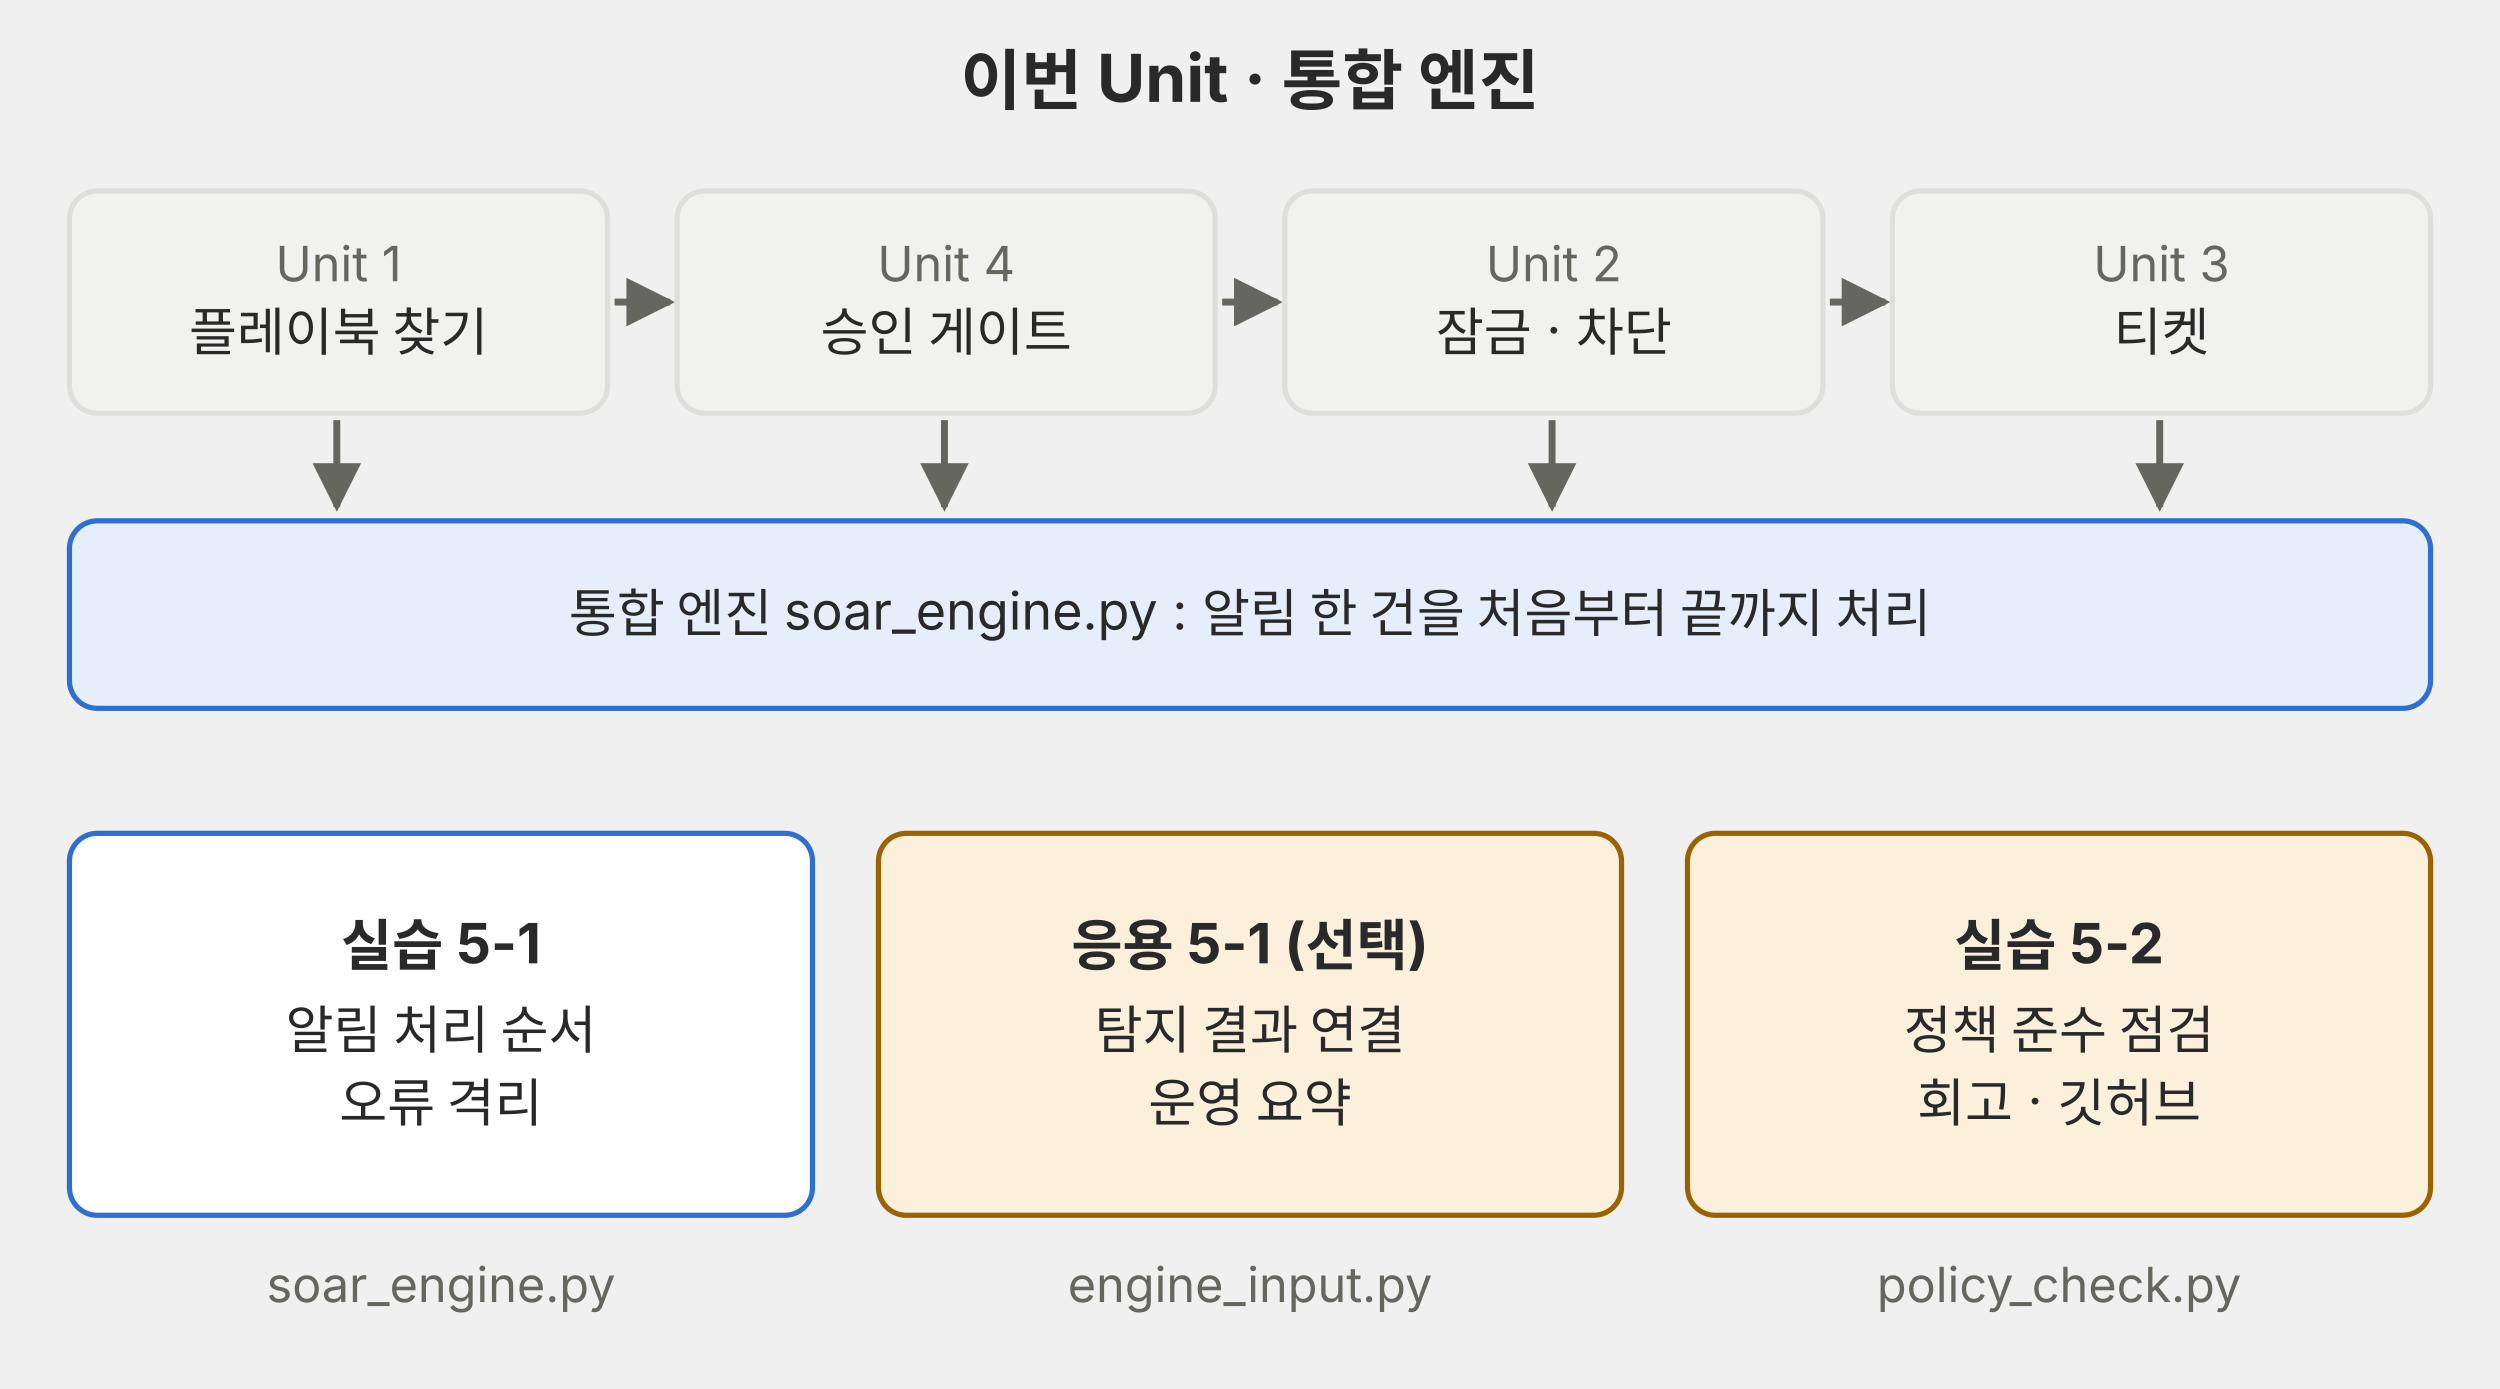
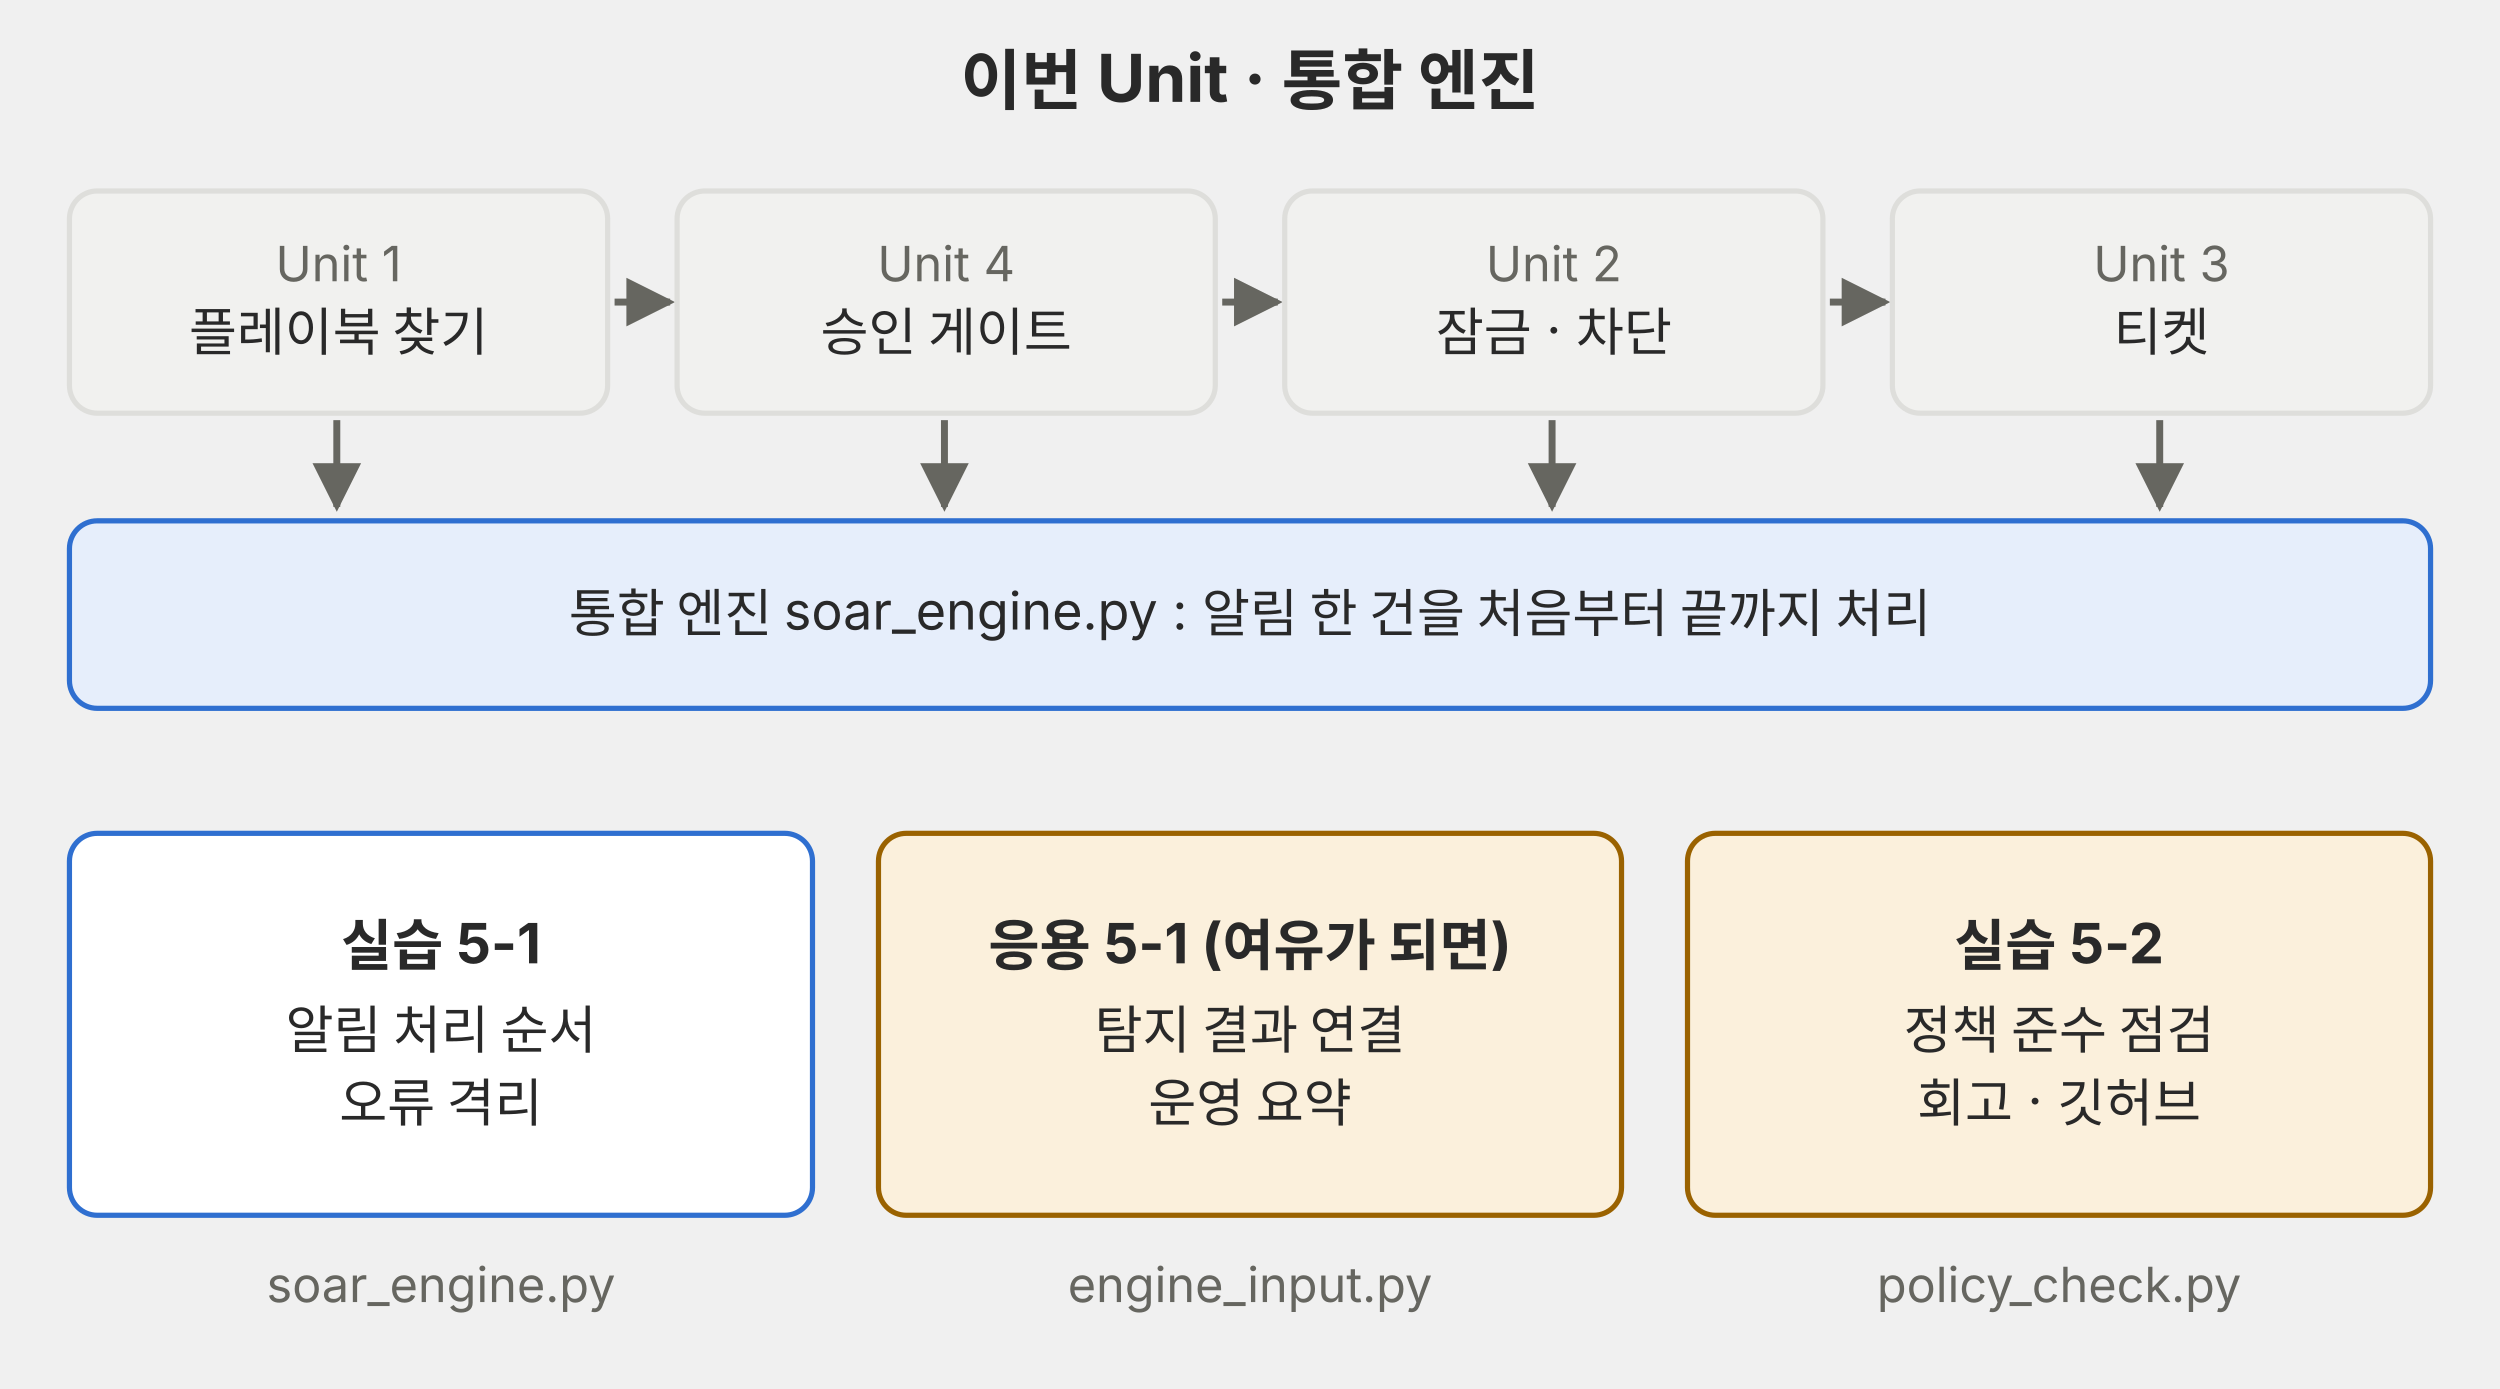
<svg xmlns="http://www.w3.org/2000/svg" viewBox="0 0 720 400" role="img">
  <defs>
    <marker id="a-p01" viewBox="0 0 10 10" refX="9" refY="5" markerWidth="7" markerHeight="7" orient="auto-start-reverse">
      <path d="M0 0L10 5L0 10z" fill="#666660" />
    </marker>
  </defs>
  <g font-family="Pretendard, 'Noto Sans KR', -apple-system, 'Segoe UI', sans-serif">
    <text x="360" y="30" font-size="19" fill="#292929" text-anchor="middle" font-weight="700">이번 Unit · 통합 엔진</text>
    <rect x="20" y="55" width="155" height="64" rx="8" fill="#f1f1ef" stroke="#dededb" stroke-width="1.5" />
    <text x="97.5" y="81" font-size="14" fill="#666660" text-anchor="middle">Unit 1</text>
    <text x="97.5" y="101" font-size="15" fill="#292929" text-anchor="middle">플레이북 찾기</text>
    <line x1="177" y1="87" x2="193" y2="87" stroke="#666660" stroke-width="2" marker-end="url(#a-p01)" />
    <rect x="195" y="55" width="155" height="64" rx="8" fill="#f1f1ef" stroke="#dededb" stroke-width="1.5" />
    <text x="272.5" y="81" font-size="14" fill="#666660" text-anchor="middle">Unit 4</text>
    <text x="272.5" y="101" font-size="15" fill="#292929" text-anchor="middle">승인 게이트</text>
    <line x1="352" y1="87" x2="368" y2="87" stroke="#666660" stroke-width="2" marker-end="url(#a-p01)" />
    <rect x="370" y="55" width="155" height="64" rx="8" fill="#f1f1ef" stroke="#dededb" stroke-width="1.5" />
    <text x="447.5" y="81" font-size="14" fill="#666660" text-anchor="middle">Unit 2</text>
    <text x="447.5" y="101" font-size="15" fill="#292929" text-anchor="middle">잠금 · 차단</text>
    <line x1="527" y1="87" x2="543" y2="87" stroke="#666660" stroke-width="2" marker-end="url(#a-p01)" />
    <rect x="545" y="55" width="155" height="64" rx="8" fill="#f1f1ef" stroke="#dededb" stroke-width="1.5" />
    <text x="622.5" y="81" font-size="14" fill="#666660" text-anchor="middle">Unit 3</text>
    <text x="622.5" y="101" font-size="15" fill="#292929" text-anchor="middle">티켓</text>
    <rect x="20" y="150" width="680" height="54" rx="8" fill="#e6eefb" stroke="#2f6fd0" stroke-width="1.5" />
    <text x="360.0" y="182" font-size="15" fill="#292929" text-anchor="middle">통합 엔진 soar_engine.py : 알림 한 건을 처음부터 끝까지 처리</text>
    <line x1="97" y1="121" x2="97" y2="146" stroke="#666660" stroke-width="2" marker-end="url(#a-p01)" />
    <line x1="272" y1="121" x2="272" y2="146" stroke="#666660" stroke-width="2" marker-end="url(#a-p01)" />
    <line x1="447" y1="121" x2="447" y2="146" stroke="#666660" stroke-width="2" marker-end="url(#a-p01)" />
    <line x1="622" y1="121" x2="622" y2="146" stroke="#666660" stroke-width="2" marker-end="url(#a-p01)" />
    <rect x="20" y="240" width="214" height="110" rx="8" fill="#ffffff" stroke="#2f6fd0" stroke-width="1.5" />
    <text x="127.0" y="278" font-size="16" fill="#292929" text-anchor="middle" font-weight="700">실습 5-1</text>
    <text x="127.0" y="302" font-size="15" fill="#292929" text-anchor="middle">알림 처리 순서</text>
    <text x="127.0" y="323" font-size="15" fill="#292929" text-anchor="middle">오류 격리</text>
    <text x="127" y="375" font-size="14" fill="#666660" text-anchor="middle">soar_engine.py</text>
    <rect x="253" y="240" width="214" height="110" rx="8" fill="#fbf0dc" stroke="#9a6200" stroke-width="1.5" />
-     <text x="360.0" y="278" font-size="16" fill="#292929" text-anchor="middle" font-weight="700">응용 5-1 (선택)</text>
+     <text x="360.0" y="278" font-size="16" fill="#292929" text-anchor="middle" font-weight="700">응용 5-1 (여유가 되면)</text>
    <text x="360.0" y="302" font-size="15" fill="#292929" text-anchor="middle">탐지 결과 연결</text>
    <text x="360.0" y="323" font-size="15" fill="#292929" text-anchor="middle">운영 요약</text>
    <text x="360" y="375" font-size="14" fill="#666660" text-anchor="middle">engine_input.py</text>
    <rect x="486" y="240" width="214" height="110" rx="8" fill="#fbf0dc" stroke="#9a6200" stroke-width="1.5" />
    <text x="593.0" y="278" font-size="16" fill="#292929" text-anchor="middle" font-weight="700">실습 5-2</text>
    <text x="593.0" y="302" font-size="15" fill="#292929" text-anchor="middle">정책 준수 점검</text>
    <text x="593.0" y="323" font-size="15" fill="#292929" text-anchor="middle">회고 · 깃허브</text>
    <text x="593" y="375" font-size="14" fill="#666660" text-anchor="middle">policy_check.py</text>
  </g>
</svg>
